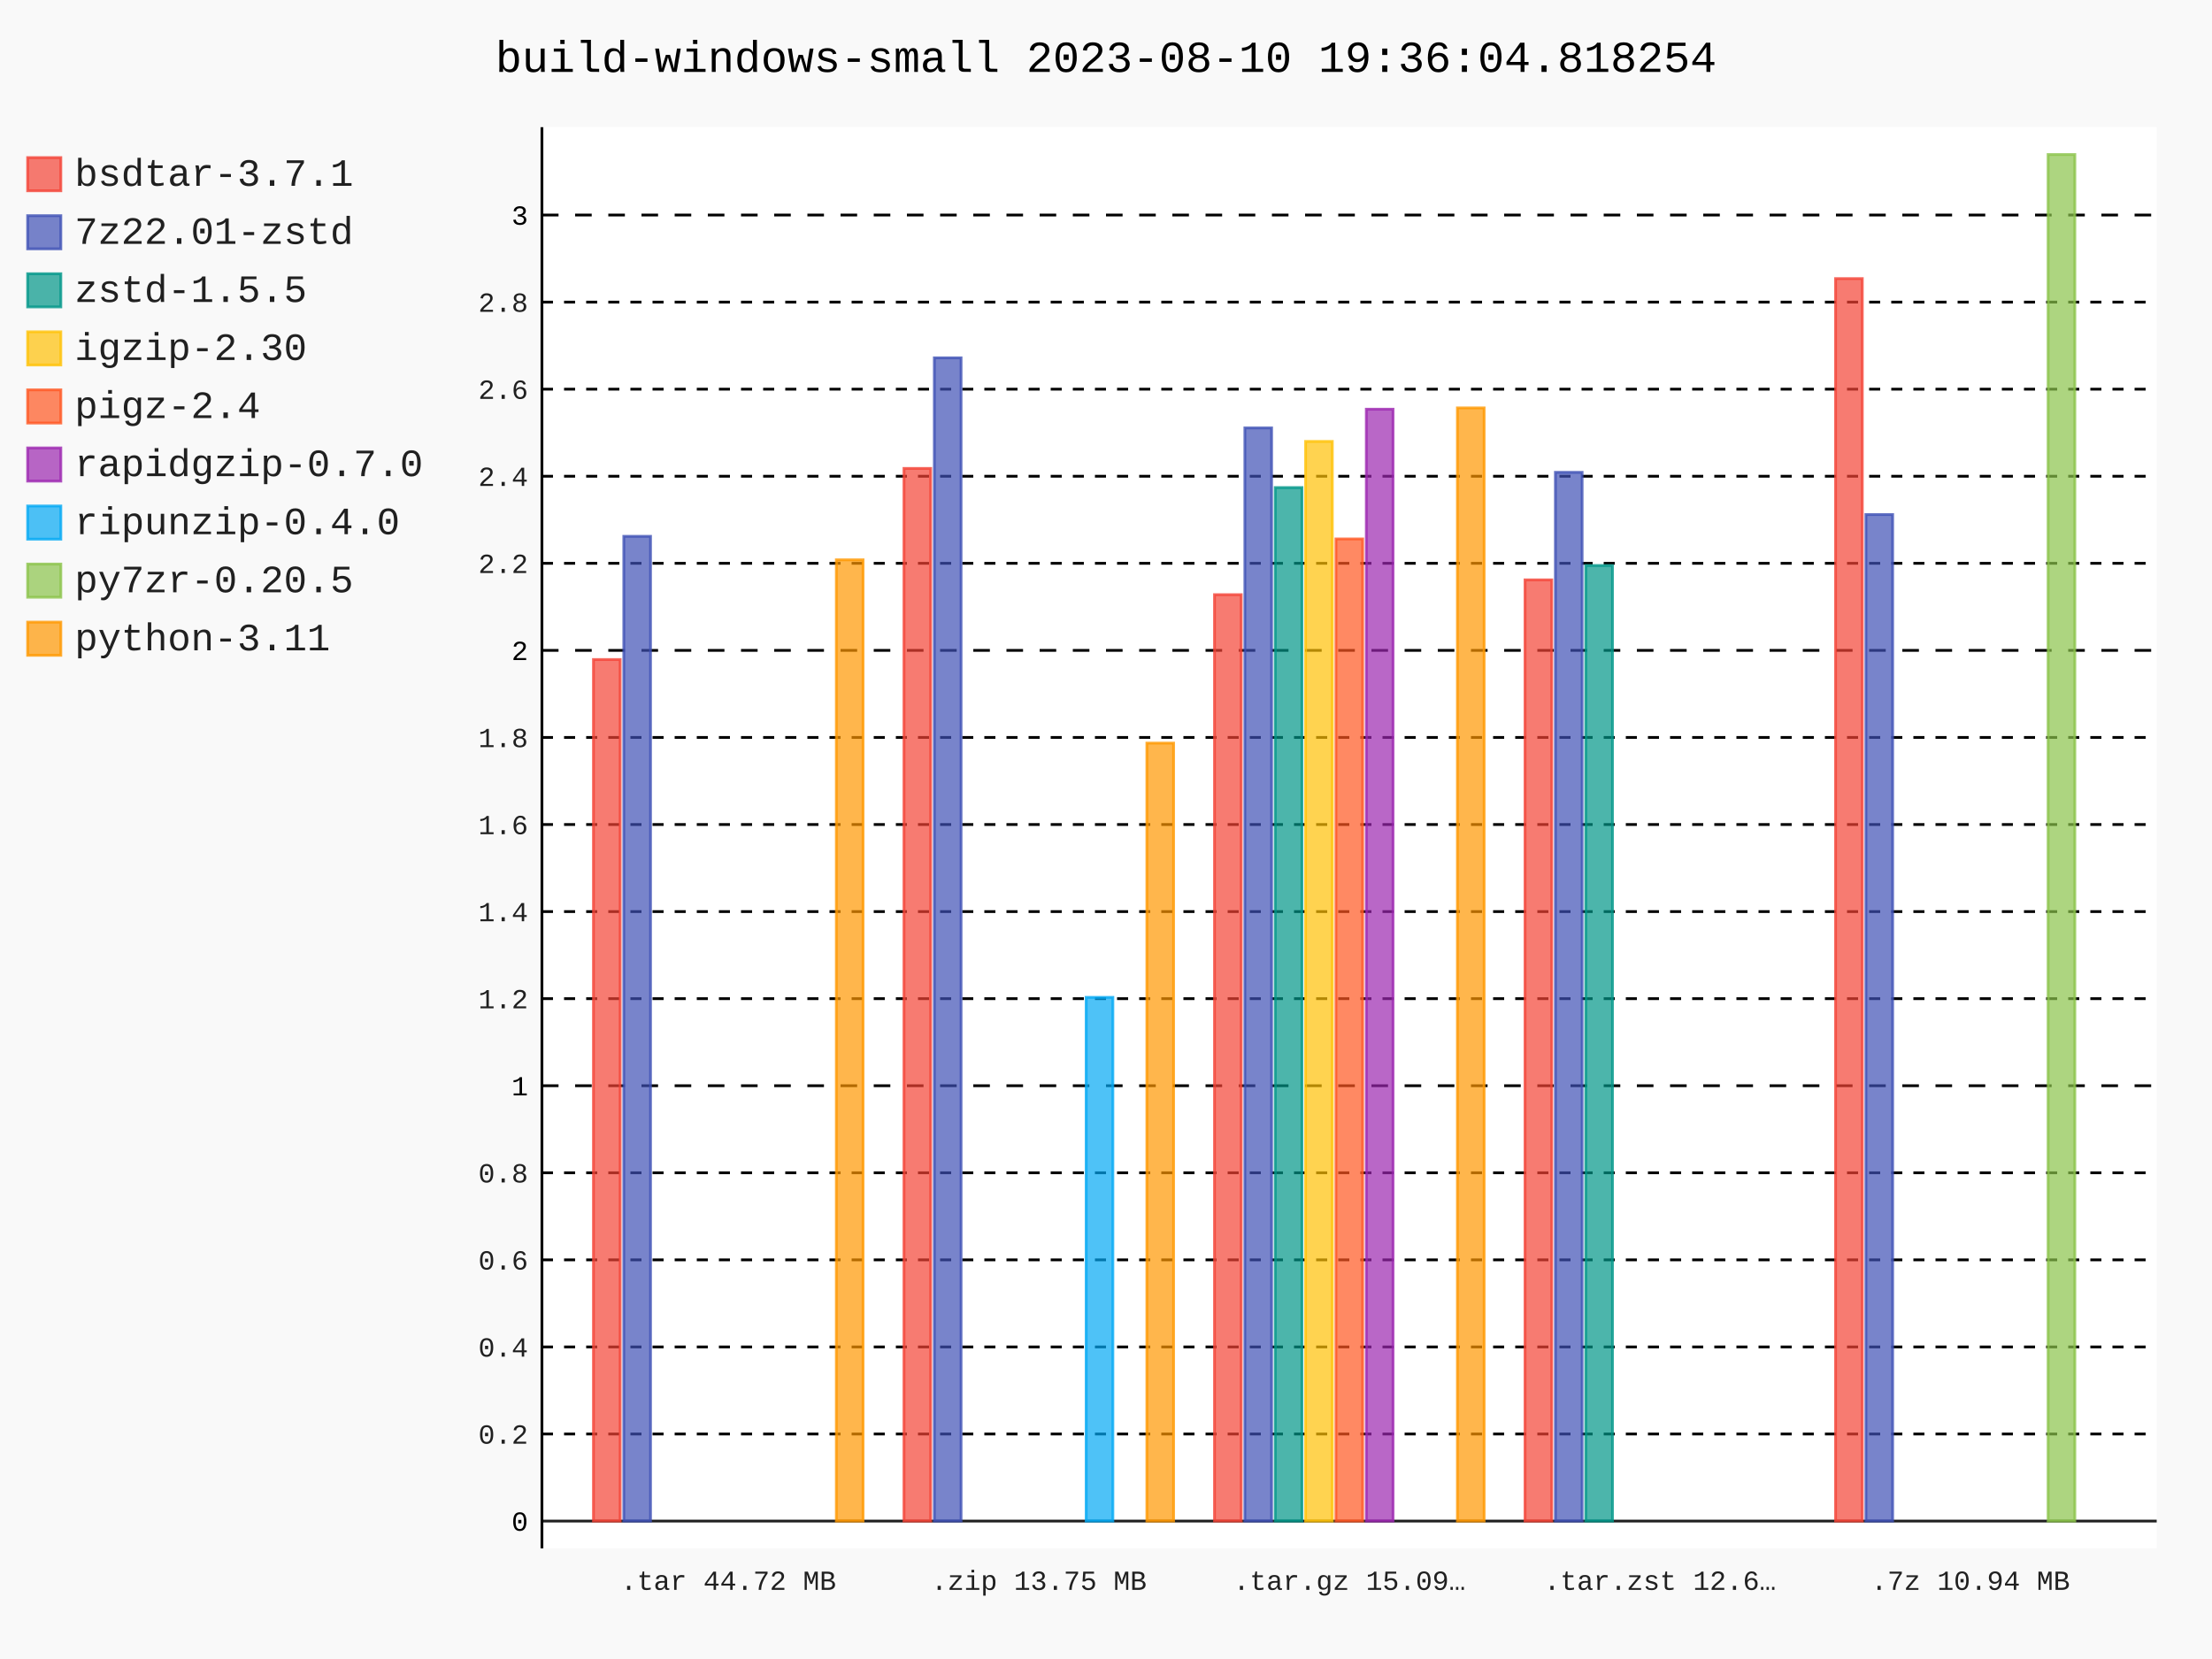
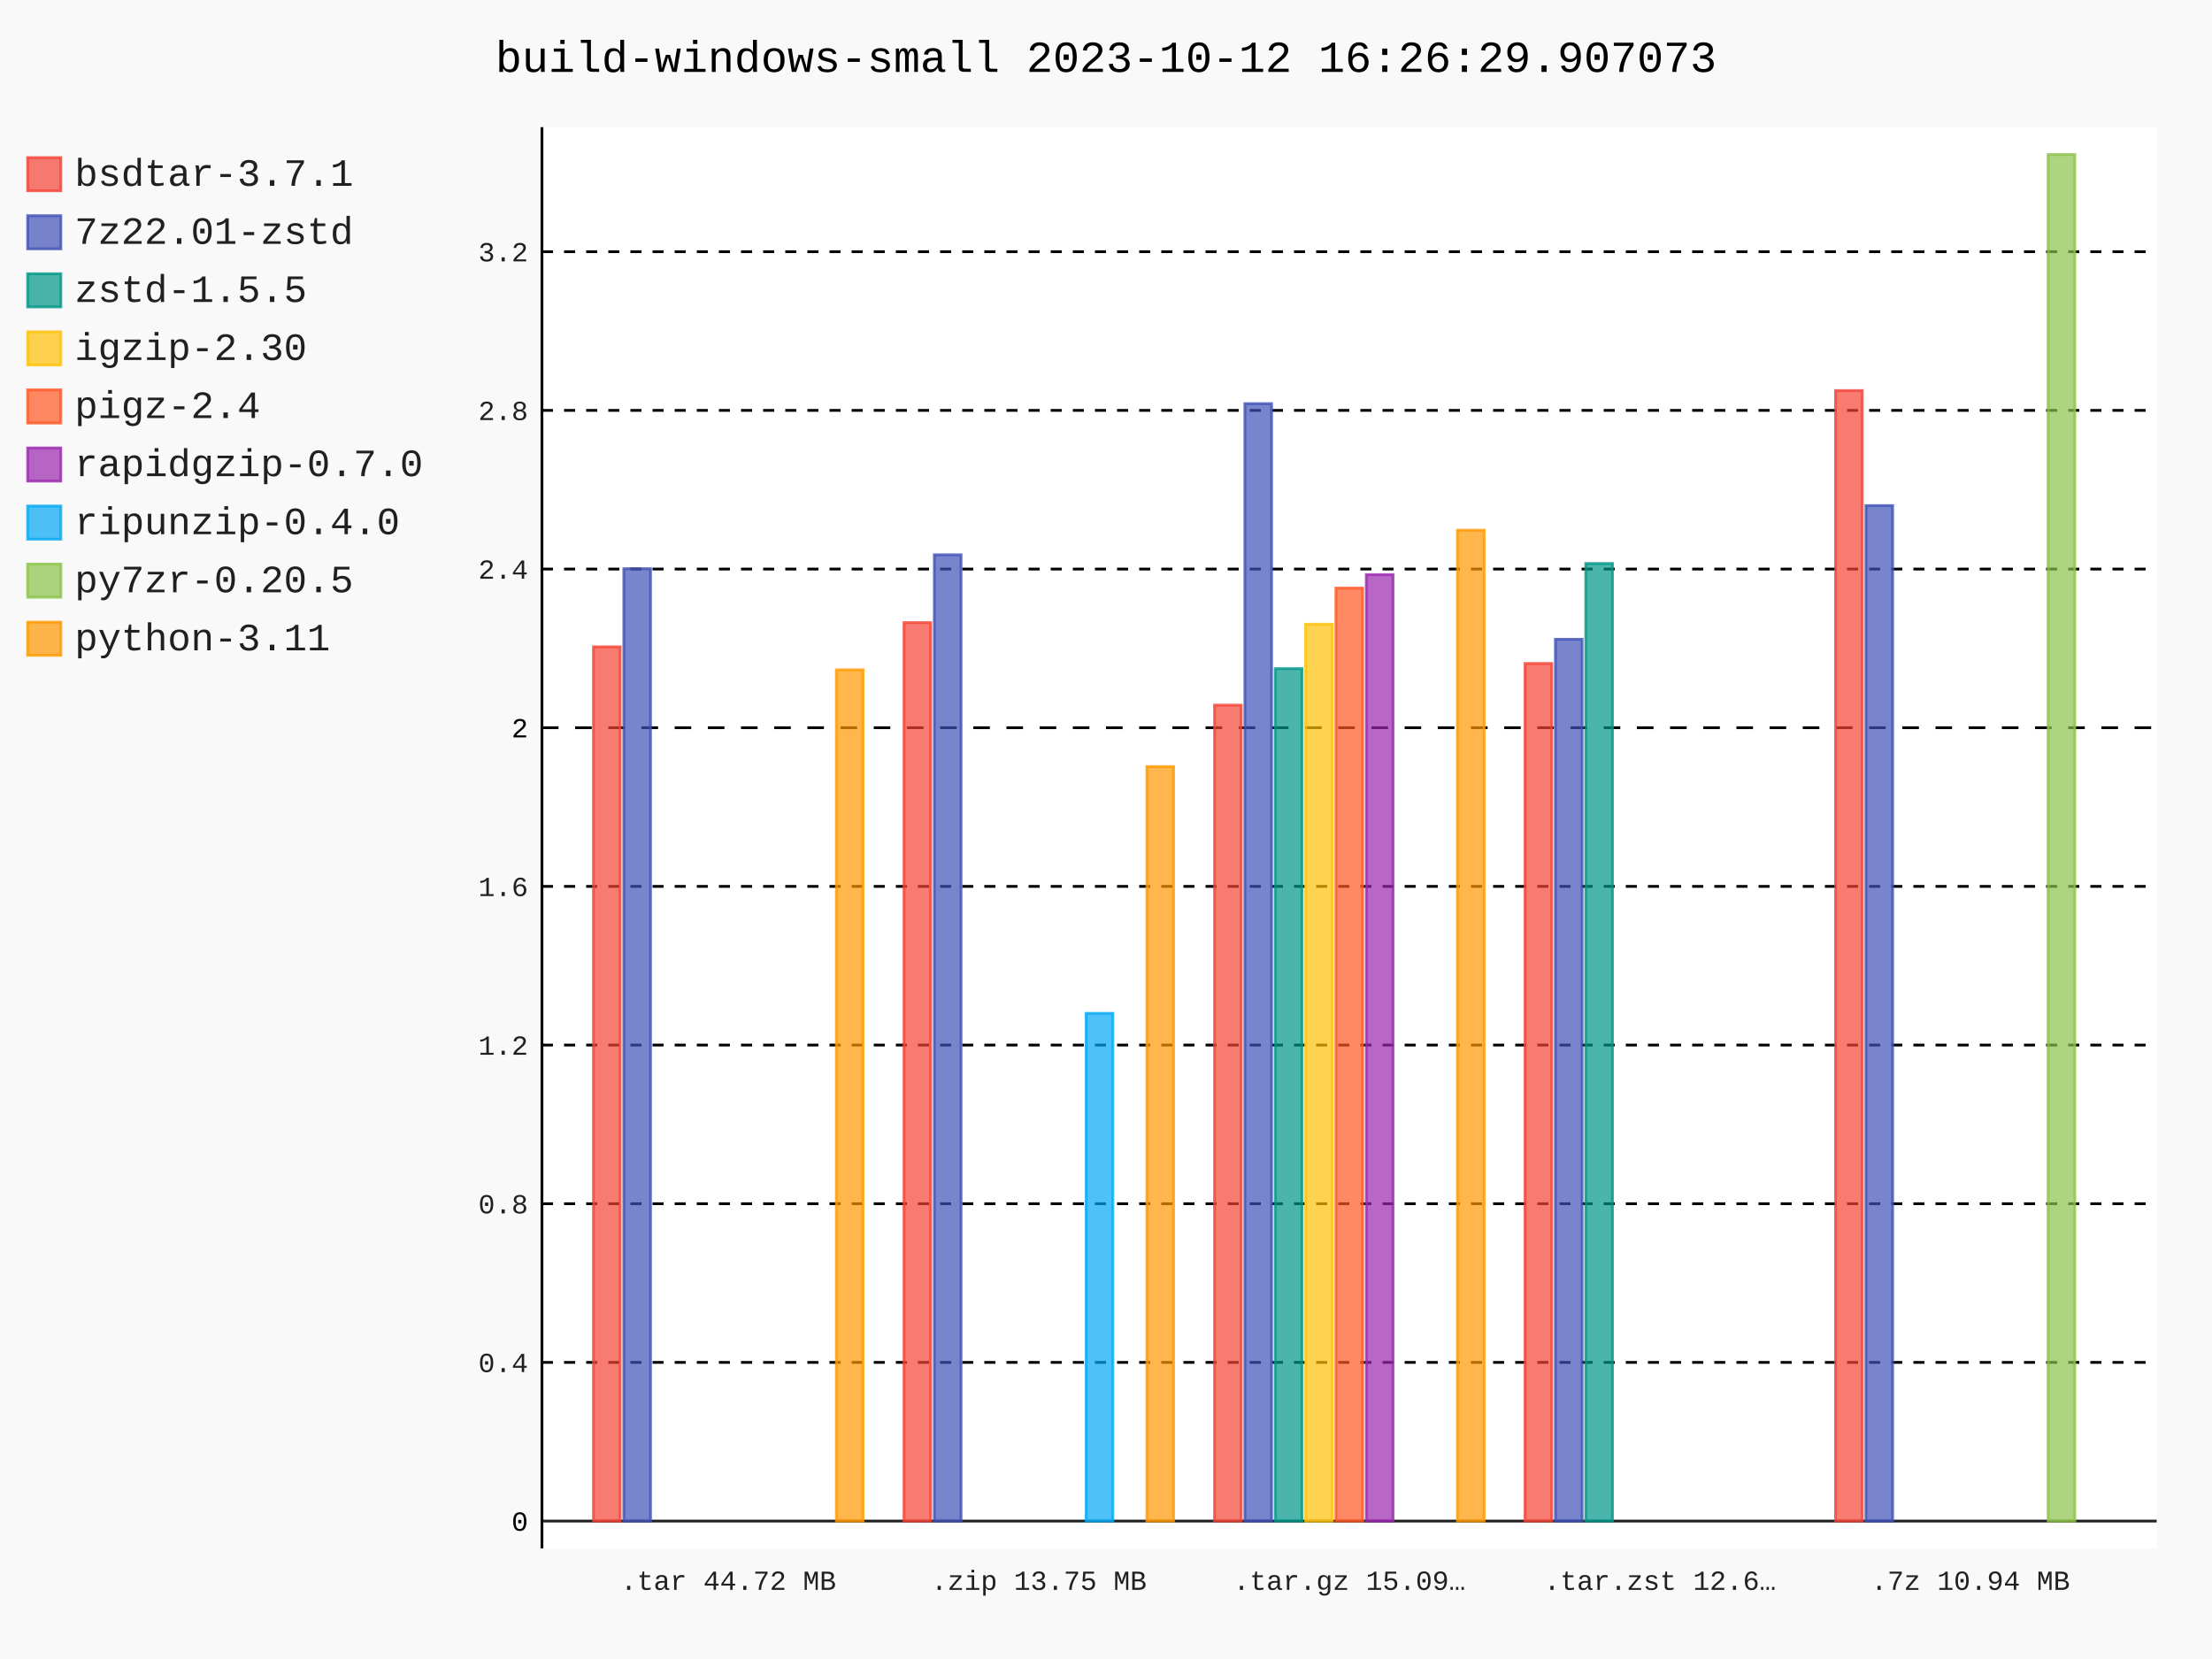
- <svg xmlns="http://www.w3.org/2000/svg" id="chart-61a24b47-0631-4a9a-8d22-67012d050453" class="pygal-chart" viewBox="0 0 800 600">
+ <svg xmlns="http://www.w3.org/2000/svg" id="chart-6393adc0-efe6-46de-80a3-237555a38d92" class="pygal-chart" viewBox="0 0 800 600">
  <defs>
-     <style type="text/css">#chart-61a24b47-0631-4a9a-8d22-67012d050453{-webkit-user-select:none;-webkit-font-smoothing:antialiased;font-family:Consolas,"Liberation Mono",Menlo,Courier,monospace}#chart-61a24b47-0631-4a9a-8d22-67012d050453 .title{font-family:Consolas,"Liberation Mono",Menlo,Courier,monospace;font-size:16px}#chart-61a24b47-0631-4a9a-8d22-67012d050453 .legends .legend text{font-family:Consolas,"Liberation Mono",Menlo,Courier,monospace;font-size:14px}#chart-61a24b47-0631-4a9a-8d22-67012d050453 .axis text{font-family:Consolas,"Liberation Mono",Menlo,Courier,monospace;font-size:10px}#chart-61a24b47-0631-4a9a-8d22-67012d050453 .axis text.major{font-family:Consolas,"Liberation Mono",Menlo,Courier,monospace;font-size:10px}#chart-61a24b47-0631-4a9a-8d22-67012d050453 .text-overlay text.value{font-family:Consolas,"Liberation Mono",Menlo,Courier,monospace;font-size:16px}#chart-61a24b47-0631-4a9a-8d22-67012d050453 .text-overlay text.label{font-family:Consolas,"Liberation Mono",Menlo,Courier,monospace;font-size:10px}#chart-61a24b47-0631-4a9a-8d22-67012d050453 .tooltip{font-family:Consolas,"Liberation Mono",Menlo,Courier,monospace;font-size:14px}#chart-61a24b47-0631-4a9a-8d22-67012d050453 text.no_data{font-family:Consolas,"Liberation Mono",Menlo,Courier,monospace;font-size:64px}
- #chart-61a24b47-0631-4a9a-8d22-67012d050453{background-color:rgba(249,249,249,1)}#chart-61a24b47-0631-4a9a-8d22-67012d050453 path,#chart-61a24b47-0631-4a9a-8d22-67012d050453 line,#chart-61a24b47-0631-4a9a-8d22-67012d050453 rect,#chart-61a24b47-0631-4a9a-8d22-67012d050453 circle{-webkit-transition:150ms;-moz-transition:150ms;transition:150ms}#chart-61a24b47-0631-4a9a-8d22-67012d050453 .graph &gt; .background{fill:rgba(249,249,249,1)}#chart-61a24b47-0631-4a9a-8d22-67012d050453 .plot &gt; .background{fill:rgba(255,255,255,1)}#chart-61a24b47-0631-4a9a-8d22-67012d050453 .graph{fill:rgba(0,0,0,.87)}#chart-61a24b47-0631-4a9a-8d22-67012d050453 text.no_data{fill:rgba(0,0,0,1)}#chart-61a24b47-0631-4a9a-8d22-67012d050453 .title{fill:rgba(0,0,0,1)}#chart-61a24b47-0631-4a9a-8d22-67012d050453 .legends .legend text{fill:rgba(0,0,0,.87)}#chart-61a24b47-0631-4a9a-8d22-67012d050453 .legends .legend:hover text{fill:rgba(0,0,0,1)}#chart-61a24b47-0631-4a9a-8d22-67012d050453 .axis .line{stroke:rgba(0,0,0,1)}#chart-61a24b47-0631-4a9a-8d22-67012d050453 .axis .guide.line{stroke:rgba(0,0,0,.54)}#chart-61a24b47-0631-4a9a-8d22-67012d050453 .axis .major.line{stroke:rgba(0,0,0,.87)}#chart-61a24b47-0631-4a9a-8d22-67012d050453 .axis text.major{fill:rgba(0,0,0,1)}#chart-61a24b47-0631-4a9a-8d22-67012d050453 .axis.y .guides:hover .guide.line,#chart-61a24b47-0631-4a9a-8d22-67012d050453 .line-graph .axis.x .guides:hover .guide.line,#chart-61a24b47-0631-4a9a-8d22-67012d050453 .stackedline-graph .axis.x .guides:hover .guide.line,#chart-61a24b47-0631-4a9a-8d22-67012d050453 .xy-graph .axis.x .guides:hover .guide.line{stroke:rgba(0,0,0,1)}#chart-61a24b47-0631-4a9a-8d22-67012d050453 .axis .guides:hover text{fill:rgba(0,0,0,1)}#chart-61a24b47-0631-4a9a-8d22-67012d050453 .reactive{fill-opacity:.7;stroke-opacity:.8;stroke-width:1}#chart-61a24b47-0631-4a9a-8d22-67012d050453 .ci{stroke:rgba(0,0,0,.87)}#chart-61a24b47-0631-4a9a-8d22-67012d050453 .reactive.active,#chart-61a24b47-0631-4a9a-8d22-67012d050453 .active .reactive{fill-opacity:.8;stroke-opacity:.9;stroke-width:4}#chart-61a24b47-0631-4a9a-8d22-67012d050453 .ci .reactive.active{stroke-width:1.5}#chart-61a24b47-0631-4a9a-8d22-67012d050453 .series text{fill:rgba(0,0,0,1)}#chart-61a24b47-0631-4a9a-8d22-67012d050453 .tooltip rect{fill:rgba(255,255,255,1);stroke:rgba(0,0,0,1);-webkit-transition:opacity 150ms;-moz-transition:opacity 150ms;transition:opacity 150ms}#chart-61a24b47-0631-4a9a-8d22-67012d050453 .tooltip .label{fill:rgba(0,0,0,.87)}#chart-61a24b47-0631-4a9a-8d22-67012d050453 .tooltip .label{fill:rgba(0,0,0,.87)}#chart-61a24b47-0631-4a9a-8d22-67012d050453 .tooltip .legend{font-size:.8em;fill:rgba(0,0,0,.54)}#chart-61a24b47-0631-4a9a-8d22-67012d050453 .tooltip .x_label{font-size:.6em;fill:rgba(0,0,0,1)}#chart-61a24b47-0631-4a9a-8d22-67012d050453 .tooltip .xlink{font-size:.5em;text-decoration:underline}#chart-61a24b47-0631-4a9a-8d22-67012d050453 .tooltip .value{font-size:1.5em}#chart-61a24b47-0631-4a9a-8d22-67012d050453 .bound{font-size:.5em}#chart-61a24b47-0631-4a9a-8d22-67012d050453 .max-value{font-size:.75em;fill:rgba(0,0,0,.54)}#chart-61a24b47-0631-4a9a-8d22-67012d050453 .map-element{fill:rgba(255,255,255,1);stroke:rgba(0,0,0,.54) !important}#chart-61a24b47-0631-4a9a-8d22-67012d050453 .map-element .reactive{fill-opacity:inherit;stroke-opacity:inherit}#chart-61a24b47-0631-4a9a-8d22-67012d050453 .color-0,#chart-61a24b47-0631-4a9a-8d22-67012d050453 .color-0 a:visited{stroke:#F44336;fill:#F44336}#chart-61a24b47-0631-4a9a-8d22-67012d050453 .color-1,#chart-61a24b47-0631-4a9a-8d22-67012d050453 .color-1 a:visited{stroke:#3F51B5;fill:#3F51B5}#chart-61a24b47-0631-4a9a-8d22-67012d050453 .color-2,#chart-61a24b47-0631-4a9a-8d22-67012d050453 .color-2 a:visited{stroke:#009688;fill:#009688}#chart-61a24b47-0631-4a9a-8d22-67012d050453 .color-3,#chart-61a24b47-0631-4a9a-8d22-67012d050453 .color-3 a:visited{stroke:#FFC107;fill:#FFC107}#chart-61a24b47-0631-4a9a-8d22-67012d050453 .color-4,#chart-61a24b47-0631-4a9a-8d22-67012d050453 .color-4 a:visited{stroke:#FF5722;fill:#FF5722}#chart-61a24b47-0631-4a9a-8d22-67012d050453 .color-5,#chart-61a24b47-0631-4a9a-8d22-67012d050453 .color-5 a:visited{stroke:#9C27B0;fill:#9C27B0}#chart-61a24b47-0631-4a9a-8d22-67012d050453 .color-6,#chart-61a24b47-0631-4a9a-8d22-67012d050453 .color-6 a:visited{stroke:#03A9F4;fill:#03A9F4}#chart-61a24b47-0631-4a9a-8d22-67012d050453 .color-7,#chart-61a24b47-0631-4a9a-8d22-67012d050453 .color-7 a:visited{stroke:#8BC34A;fill:#8BC34A}#chart-61a24b47-0631-4a9a-8d22-67012d050453 .color-8,#chart-61a24b47-0631-4a9a-8d22-67012d050453 .color-8 a:visited{stroke:#FF9800;fill:#FF9800}#chart-61a24b47-0631-4a9a-8d22-67012d050453 .text-overlay .color-0 text{fill:black}#chart-61a24b47-0631-4a9a-8d22-67012d050453 .text-overlay .color-1 text{fill:black}#chart-61a24b47-0631-4a9a-8d22-67012d050453 .text-overlay .color-2 text{fill:black}#chart-61a24b47-0631-4a9a-8d22-67012d050453 .text-overlay .color-3 text{fill:black}#chart-61a24b47-0631-4a9a-8d22-67012d050453 .text-overlay .color-4 text{fill:black}#chart-61a24b47-0631-4a9a-8d22-67012d050453 .text-overlay .color-5 text{fill:black}#chart-61a24b47-0631-4a9a-8d22-67012d050453 .text-overlay .color-6 text{fill:black}#chart-61a24b47-0631-4a9a-8d22-67012d050453 .text-overlay .color-7 text{fill:black}#chart-61a24b47-0631-4a9a-8d22-67012d050453 .text-overlay .color-8 text{fill:black}
- #chart-61a24b47-0631-4a9a-8d22-67012d050453 text.no_data{text-anchor:middle}#chart-61a24b47-0631-4a9a-8d22-67012d050453 .guide.line{fill:none}#chart-61a24b47-0631-4a9a-8d22-67012d050453 .centered{text-anchor:middle}#chart-61a24b47-0631-4a9a-8d22-67012d050453 .title{text-anchor:middle}#chart-61a24b47-0631-4a9a-8d22-67012d050453 .legends .legend text{fill-opacity:1}#chart-61a24b47-0631-4a9a-8d22-67012d050453 .axis.x text{text-anchor:middle}#chart-61a24b47-0631-4a9a-8d22-67012d050453 .axis.x:not(.web) text[transform]{text-anchor:start}#chart-61a24b47-0631-4a9a-8d22-67012d050453 .axis.x:not(.web) text[transform].backwards{text-anchor:end}#chart-61a24b47-0631-4a9a-8d22-67012d050453 .axis.y text{text-anchor:end}#chart-61a24b47-0631-4a9a-8d22-67012d050453 .axis.y text[transform].backwards{text-anchor:start}#chart-61a24b47-0631-4a9a-8d22-67012d050453 .axis.y2 text{text-anchor:start}#chart-61a24b47-0631-4a9a-8d22-67012d050453 .axis.y2 text[transform].backwards{text-anchor:end}#chart-61a24b47-0631-4a9a-8d22-67012d050453 .axis .guide.line{stroke-dasharray:4,4;stroke:black}#chart-61a24b47-0631-4a9a-8d22-67012d050453 .axis .major.guide.line{stroke-dasharray:6,6;stroke:black}#chart-61a24b47-0631-4a9a-8d22-67012d050453 .horizontal .axis.y .guide.line,#chart-61a24b47-0631-4a9a-8d22-67012d050453 .horizontal .axis.y2 .guide.line,#chart-61a24b47-0631-4a9a-8d22-67012d050453 .vertical .axis.x .guide.line{opacity:0}#chart-61a24b47-0631-4a9a-8d22-67012d050453 .horizontal .axis.always_show .guide.line,#chart-61a24b47-0631-4a9a-8d22-67012d050453 .vertical .axis.always_show .guide.line{opacity:1 !important}#chart-61a24b47-0631-4a9a-8d22-67012d050453 .axis.y .guides:hover .guide.line,#chart-61a24b47-0631-4a9a-8d22-67012d050453 .axis.y2 .guides:hover .guide.line,#chart-61a24b47-0631-4a9a-8d22-67012d050453 .axis.x .guides:hover .guide.line{opacity:1}#chart-61a24b47-0631-4a9a-8d22-67012d050453 .axis .guides:hover text{opacity:1}#chart-61a24b47-0631-4a9a-8d22-67012d050453 .nofill{fill:none}#chart-61a24b47-0631-4a9a-8d22-67012d050453 .subtle-fill{fill-opacity:.2}#chart-61a24b47-0631-4a9a-8d22-67012d050453 .dot{stroke-width:1px;fill-opacity:1;stroke-opacity:1}#chart-61a24b47-0631-4a9a-8d22-67012d050453 .dot.active{stroke-width:5px}#chart-61a24b47-0631-4a9a-8d22-67012d050453 .dot.negative{fill:transparent}#chart-61a24b47-0631-4a9a-8d22-67012d050453 text,#chart-61a24b47-0631-4a9a-8d22-67012d050453 tspan{stroke:none !important}#chart-61a24b47-0631-4a9a-8d22-67012d050453 .series text.active{opacity:1}#chart-61a24b47-0631-4a9a-8d22-67012d050453 .tooltip rect{fill-opacity:.95;stroke-width:.5}#chart-61a24b47-0631-4a9a-8d22-67012d050453 .tooltip text{fill-opacity:1}#chart-61a24b47-0631-4a9a-8d22-67012d050453 .showable{visibility:hidden}#chart-61a24b47-0631-4a9a-8d22-67012d050453 .showable.shown{visibility:visible}#chart-61a24b47-0631-4a9a-8d22-67012d050453 .gauge-background{fill:rgba(229,229,229,1);stroke:none}#chart-61a24b47-0631-4a9a-8d22-67012d050453 .bg-lines{stroke:rgba(249,249,249,1);stroke-width:2px}</style>
+     <style type="text/css">#chart-6393adc0-efe6-46de-80a3-237555a38d92{-webkit-user-select:none;-webkit-font-smoothing:antialiased;font-family:Consolas,"Liberation Mono",Menlo,Courier,monospace}#chart-6393adc0-efe6-46de-80a3-237555a38d92 .title{font-family:Consolas,"Liberation Mono",Menlo,Courier,monospace;font-size:16px}#chart-6393adc0-efe6-46de-80a3-237555a38d92 .legends .legend text{font-family:Consolas,"Liberation Mono",Menlo,Courier,monospace;font-size:14px}#chart-6393adc0-efe6-46de-80a3-237555a38d92 .axis text{font-family:Consolas,"Liberation Mono",Menlo,Courier,monospace;font-size:10px}#chart-6393adc0-efe6-46de-80a3-237555a38d92 .axis text.major{font-family:Consolas,"Liberation Mono",Menlo,Courier,monospace;font-size:10px}#chart-6393adc0-efe6-46de-80a3-237555a38d92 .text-overlay text.value{font-family:Consolas,"Liberation Mono",Menlo,Courier,monospace;font-size:16px}#chart-6393adc0-efe6-46de-80a3-237555a38d92 .text-overlay text.label{font-family:Consolas,"Liberation Mono",Menlo,Courier,monospace;font-size:10px}#chart-6393adc0-efe6-46de-80a3-237555a38d92 .tooltip{font-family:Consolas,"Liberation Mono",Menlo,Courier,monospace;font-size:14px}#chart-6393adc0-efe6-46de-80a3-237555a38d92 text.no_data{font-family:Consolas,"Liberation Mono",Menlo,Courier,monospace;font-size:64px}
+ #chart-6393adc0-efe6-46de-80a3-237555a38d92{background-color:rgba(249,249,249,1)}#chart-6393adc0-efe6-46de-80a3-237555a38d92 path,#chart-6393adc0-efe6-46de-80a3-237555a38d92 line,#chart-6393adc0-efe6-46de-80a3-237555a38d92 rect,#chart-6393adc0-efe6-46de-80a3-237555a38d92 circle{-webkit-transition:150ms;-moz-transition:150ms;transition:150ms}#chart-6393adc0-efe6-46de-80a3-237555a38d92 .graph &gt; .background{fill:rgba(249,249,249,1)}#chart-6393adc0-efe6-46de-80a3-237555a38d92 .plot &gt; .background{fill:rgba(255,255,255,1)}#chart-6393adc0-efe6-46de-80a3-237555a38d92 .graph{fill:rgba(0,0,0,.87)}#chart-6393adc0-efe6-46de-80a3-237555a38d92 text.no_data{fill:rgba(0,0,0,1)}#chart-6393adc0-efe6-46de-80a3-237555a38d92 .title{fill:rgba(0,0,0,1)}#chart-6393adc0-efe6-46de-80a3-237555a38d92 .legends .legend text{fill:rgba(0,0,0,.87)}#chart-6393adc0-efe6-46de-80a3-237555a38d92 .legends .legend:hover text{fill:rgba(0,0,0,1)}#chart-6393adc0-efe6-46de-80a3-237555a38d92 .axis .line{stroke:rgba(0,0,0,1)}#chart-6393adc0-efe6-46de-80a3-237555a38d92 .axis .guide.line{stroke:rgba(0,0,0,.54)}#chart-6393adc0-efe6-46de-80a3-237555a38d92 .axis .major.line{stroke:rgba(0,0,0,.87)}#chart-6393adc0-efe6-46de-80a3-237555a38d92 .axis text.major{fill:rgba(0,0,0,1)}#chart-6393adc0-efe6-46de-80a3-237555a38d92 .axis.y .guides:hover .guide.line,#chart-6393adc0-efe6-46de-80a3-237555a38d92 .line-graph .axis.x .guides:hover .guide.line,#chart-6393adc0-efe6-46de-80a3-237555a38d92 .stackedline-graph .axis.x .guides:hover .guide.line,#chart-6393adc0-efe6-46de-80a3-237555a38d92 .xy-graph .axis.x .guides:hover .guide.line{stroke:rgba(0,0,0,1)}#chart-6393adc0-efe6-46de-80a3-237555a38d92 .axis .guides:hover text{fill:rgba(0,0,0,1)}#chart-6393adc0-efe6-46de-80a3-237555a38d92 .reactive{fill-opacity:.7;stroke-opacity:.8;stroke-width:1}#chart-6393adc0-efe6-46de-80a3-237555a38d92 .ci{stroke:rgba(0,0,0,.87)}#chart-6393adc0-efe6-46de-80a3-237555a38d92 .reactive.active,#chart-6393adc0-efe6-46de-80a3-237555a38d92 .active .reactive{fill-opacity:.8;stroke-opacity:.9;stroke-width:4}#chart-6393adc0-efe6-46de-80a3-237555a38d92 .ci .reactive.active{stroke-width:1.5}#chart-6393adc0-efe6-46de-80a3-237555a38d92 .series text{fill:rgba(0,0,0,1)}#chart-6393adc0-efe6-46de-80a3-237555a38d92 .tooltip rect{fill:rgba(255,255,255,1);stroke:rgba(0,0,0,1);-webkit-transition:opacity 150ms;-moz-transition:opacity 150ms;transition:opacity 150ms}#chart-6393adc0-efe6-46de-80a3-237555a38d92 .tooltip .label{fill:rgba(0,0,0,.87)}#chart-6393adc0-efe6-46de-80a3-237555a38d92 .tooltip .label{fill:rgba(0,0,0,.87)}#chart-6393adc0-efe6-46de-80a3-237555a38d92 .tooltip .legend{font-size:.8em;fill:rgba(0,0,0,.54)}#chart-6393adc0-efe6-46de-80a3-237555a38d92 .tooltip .x_label{font-size:.6em;fill:rgba(0,0,0,1)}#chart-6393adc0-efe6-46de-80a3-237555a38d92 .tooltip .xlink{font-size:.5em;text-decoration:underline}#chart-6393adc0-efe6-46de-80a3-237555a38d92 .tooltip .value{font-size:1.5em}#chart-6393adc0-efe6-46de-80a3-237555a38d92 .bound{font-size:.5em}#chart-6393adc0-efe6-46de-80a3-237555a38d92 .max-value{font-size:.75em;fill:rgba(0,0,0,.54)}#chart-6393adc0-efe6-46de-80a3-237555a38d92 .map-element{fill:rgba(255,255,255,1);stroke:rgba(0,0,0,.54) !important}#chart-6393adc0-efe6-46de-80a3-237555a38d92 .map-element .reactive{fill-opacity:inherit;stroke-opacity:inherit}#chart-6393adc0-efe6-46de-80a3-237555a38d92 .color-0,#chart-6393adc0-efe6-46de-80a3-237555a38d92 .color-0 a:visited{stroke:#F44336;fill:#F44336}#chart-6393adc0-efe6-46de-80a3-237555a38d92 .color-1,#chart-6393adc0-efe6-46de-80a3-237555a38d92 .color-1 a:visited{stroke:#3F51B5;fill:#3F51B5}#chart-6393adc0-efe6-46de-80a3-237555a38d92 .color-2,#chart-6393adc0-efe6-46de-80a3-237555a38d92 .color-2 a:visited{stroke:#009688;fill:#009688}#chart-6393adc0-efe6-46de-80a3-237555a38d92 .color-3,#chart-6393adc0-efe6-46de-80a3-237555a38d92 .color-3 a:visited{stroke:#FFC107;fill:#FFC107}#chart-6393adc0-efe6-46de-80a3-237555a38d92 .color-4,#chart-6393adc0-efe6-46de-80a3-237555a38d92 .color-4 a:visited{stroke:#FF5722;fill:#FF5722}#chart-6393adc0-efe6-46de-80a3-237555a38d92 .color-5,#chart-6393adc0-efe6-46de-80a3-237555a38d92 .color-5 a:visited{stroke:#9C27B0;fill:#9C27B0}#chart-6393adc0-efe6-46de-80a3-237555a38d92 .color-6,#chart-6393adc0-efe6-46de-80a3-237555a38d92 .color-6 a:visited{stroke:#03A9F4;fill:#03A9F4}#chart-6393adc0-efe6-46de-80a3-237555a38d92 .color-7,#chart-6393adc0-efe6-46de-80a3-237555a38d92 .color-7 a:visited{stroke:#8BC34A;fill:#8BC34A}#chart-6393adc0-efe6-46de-80a3-237555a38d92 .color-8,#chart-6393adc0-efe6-46de-80a3-237555a38d92 .color-8 a:visited{stroke:#FF9800;fill:#FF9800}#chart-6393adc0-efe6-46de-80a3-237555a38d92 .text-overlay .color-0 text{fill:black}#chart-6393adc0-efe6-46de-80a3-237555a38d92 .text-overlay .color-1 text{fill:black}#chart-6393adc0-efe6-46de-80a3-237555a38d92 .text-overlay .color-2 text{fill:black}#chart-6393adc0-efe6-46de-80a3-237555a38d92 .text-overlay .color-3 text{fill:black}#chart-6393adc0-efe6-46de-80a3-237555a38d92 .text-overlay .color-4 text{fill:black}#chart-6393adc0-efe6-46de-80a3-237555a38d92 .text-overlay .color-5 text{fill:black}#chart-6393adc0-efe6-46de-80a3-237555a38d92 .text-overlay .color-6 text{fill:black}#chart-6393adc0-efe6-46de-80a3-237555a38d92 .text-overlay .color-7 text{fill:black}#chart-6393adc0-efe6-46de-80a3-237555a38d92 .text-overlay .color-8 text{fill:black}
+ #chart-6393adc0-efe6-46de-80a3-237555a38d92 text.no_data{text-anchor:middle}#chart-6393adc0-efe6-46de-80a3-237555a38d92 .guide.line{fill:none}#chart-6393adc0-efe6-46de-80a3-237555a38d92 .centered{text-anchor:middle}#chart-6393adc0-efe6-46de-80a3-237555a38d92 .title{text-anchor:middle}#chart-6393adc0-efe6-46de-80a3-237555a38d92 .legends .legend text{fill-opacity:1}#chart-6393adc0-efe6-46de-80a3-237555a38d92 .axis.x text{text-anchor:middle}#chart-6393adc0-efe6-46de-80a3-237555a38d92 .axis.x:not(.web) text[transform]{text-anchor:start}#chart-6393adc0-efe6-46de-80a3-237555a38d92 .axis.x:not(.web) text[transform].backwards{text-anchor:end}#chart-6393adc0-efe6-46de-80a3-237555a38d92 .axis.y text{text-anchor:end}#chart-6393adc0-efe6-46de-80a3-237555a38d92 .axis.y text[transform].backwards{text-anchor:start}#chart-6393adc0-efe6-46de-80a3-237555a38d92 .axis.y2 text{text-anchor:start}#chart-6393adc0-efe6-46de-80a3-237555a38d92 .axis.y2 text[transform].backwards{text-anchor:end}#chart-6393adc0-efe6-46de-80a3-237555a38d92 .axis .guide.line{stroke-dasharray:4,4;stroke:black}#chart-6393adc0-efe6-46de-80a3-237555a38d92 .axis .major.guide.line{stroke-dasharray:6,6;stroke:black}#chart-6393adc0-efe6-46de-80a3-237555a38d92 .horizontal .axis.y .guide.line,#chart-6393adc0-efe6-46de-80a3-237555a38d92 .horizontal .axis.y2 .guide.line,#chart-6393adc0-efe6-46de-80a3-237555a38d92 .vertical .axis.x .guide.line{opacity:0}#chart-6393adc0-efe6-46de-80a3-237555a38d92 .horizontal .axis.always_show .guide.line,#chart-6393adc0-efe6-46de-80a3-237555a38d92 .vertical .axis.always_show .guide.line{opacity:1 !important}#chart-6393adc0-efe6-46de-80a3-237555a38d92 .axis.y .guides:hover .guide.line,#chart-6393adc0-efe6-46de-80a3-237555a38d92 .axis.y2 .guides:hover .guide.line,#chart-6393adc0-efe6-46de-80a3-237555a38d92 .axis.x .guides:hover .guide.line{opacity:1}#chart-6393adc0-efe6-46de-80a3-237555a38d92 .axis .guides:hover text{opacity:1}#chart-6393adc0-efe6-46de-80a3-237555a38d92 .nofill{fill:none}#chart-6393adc0-efe6-46de-80a3-237555a38d92 .subtle-fill{fill-opacity:.2}#chart-6393adc0-efe6-46de-80a3-237555a38d92 .dot{stroke-width:1px;fill-opacity:1;stroke-opacity:1}#chart-6393adc0-efe6-46de-80a3-237555a38d92 .dot.active{stroke-width:5px}#chart-6393adc0-efe6-46de-80a3-237555a38d92 .dot.negative{fill:transparent}#chart-6393adc0-efe6-46de-80a3-237555a38d92 text,#chart-6393adc0-efe6-46de-80a3-237555a38d92 tspan{stroke:none !important}#chart-6393adc0-efe6-46de-80a3-237555a38d92 .series text.active{opacity:1}#chart-6393adc0-efe6-46de-80a3-237555a38d92 .tooltip rect{fill-opacity:.95;stroke-width:.5}#chart-6393adc0-efe6-46de-80a3-237555a38d92 .tooltip text{fill-opacity:1}#chart-6393adc0-efe6-46de-80a3-237555a38d92 .showable{visibility:hidden}#chart-6393adc0-efe6-46de-80a3-237555a38d92 .showable.shown{visibility:visible}#chart-6393adc0-efe6-46de-80a3-237555a38d92 .gauge-background{fill:rgba(229,229,229,1);stroke:none}#chart-6393adc0-efe6-46de-80a3-237555a38d92 .bg-lines{stroke:rgba(249,249,249,1);stroke-width:2px}</style>
  </defs>
  <g class="graph bar-graph vertical">
    <rect x="0" y="0" width="800" height="600" class="background" />
    <g transform="translate(196, 46)" class="plot">
      <rect x="0" y="0" width="584.0" height="514" class="background" />
      <g class="axis y always_show">
        <g class="guides">
          <path d="M0 504.115 h584" class="axis major line" />
          <text x="-5" y="507.615" class="major">0</text>
        </g>
        <g class="guides">
-           <path d="M0 472.626 h584" class="guide line" />
-           <text x="-5" y="476.126" class="">0.2</text>
-         </g>
-         <g class="guides">
-           <path d="M0 441.136 h584" class="guide line" />
-           <text x="-5" y="444.636" class="">0.4</text>
-         </g>
-         <g class="guides">
-           <path d="M0 409.646 h584" class="guide line" />
-           <text x="-5" y="413.146" class="">0.6</text>
-         </g>
-         <g class="guides">
-           <path d="M0 378.157 h584" class="guide line" />
-           <text x="-5" y="381.657" class="">0.8</text>
-         </g>
-         <g class="guides">
-           <path d="M0 346.667 h584" class="major guide line" />
-           <text x="-5" y="350.167" class="major">1</text>
-         </g>
-         <g class="guides">
-           <path d="M0 315.177 h584" class="guide line" />
-           <text x="-5" y="318.677" class="">1.2</text>
-         </g>
-         <g class="guides">
-           <path d="M0 283.688 h584" class="guide line" />
-           <text x="-5" y="287.188" class="">1.4</text>
-         </g>
-         <g class="guides">
-           <path d="M0 252.198 h584" class="guide line" />
-           <text x="-5" y="255.698" class="">1.6</text>
-         </g>
-         <g class="guides">
-           <path d="M0 220.708 h584" class="guide line" />
-           <text x="-5" y="224.208" class="">1.8</text>
-         </g>
-         <g class="guides">
-           <path d="M0 189.218 h584" class="major guide line" />
-           <text x="-5" y="192.718" class="major">2</text>
-         </g>
-         <g class="guides">
-           <path d="M0 157.729 h584" class="guide line" />
-           <text x="-5" y="161.229" class="">2.2</text>
-         </g>
-         <g class="guides">
-           <path d="M0 126.239 h584" class="guide line" />
-           <text x="-5" y="129.739" class="">2.4</text>
-         </g>
-         <g class="guides">
-           <path d="M0 94.749 h584" class="guide line" />
-           <text x="-5" y="98.249" class="">2.6</text>
-         </g>
-         <g class="guides">
-           <path d="M0 63.26 h584" class="guide line" />
-           <text x="-5" y="66.76" class="">2.8</text>
-         </g>
-         <g class="guides">
-           <path d="M0 31.77 h584" class="major guide line" />
-           <text x="-5" y="35.27" class="major">3</text>
+           <path d="M0 446.73 h584" class="guide line" />
+           <text x="-5" y="450.23" class="">0.4</text>
+         </g>
+         <g class="guides">
+           <path d="M0 389.345 h584" class="guide line" />
+           <text x="-5" y="392.845" class="">0.8</text>
+         </g>
+         <g class="guides">
+           <path d="M0 331.96 h584" class="guide line" />
+           <text x="-5" y="335.46" class="">1.2</text>
+         </g>
+         <g class="guides">
+           <path d="M0 274.574 h584" class="guide line" />
+           <text x="-5" y="278.074" class="">1.6</text>
+         </g>
+         <g class="guides">
+           <path d="M0 217.189 h584" class="major guide line" />
+           <text x="-5" y="220.689" class="major">2</text>
+         </g>
+         <g class="guides">
+           <path d="M0 159.804 h584" class="guide line" />
+           <text x="-5" y="163.304" class="">2.4</text>
+         </g>
+         <g class="guides">
+           <path d="M0 102.418 h584" class="guide line" />
+           <text x="-5" y="105.918" class="">2.8</text>
+         </g>
+         <g class="guides">
+           <path d="M0 45.033 h584" class="guide line" />
+           <text x="-5" y="48.533" class="">3.2</text>
        </g>
      </g>
      <g class="axis x">
        <path d="M0 0 v514" class="line" />
        <g class="guides">
          <path d="M67.385 0 v514" class="guide line" />
          <text x="67.385" y="529.0" class="">.tar 44.72 MB</text>
        </g>
        <g class="guides">
          <path d="M179.692 0 v514" class="guide line" />
          <text x="179.692" y="529.0" class="">.zip 13.75 MB</text>
        </g>
        <g class="guides">
          <path d="M292 0 v514" class="guide line" />
          <text x="292.0" y="529.0" class="">.tar.gz 15.09…</text>
        </g>
        <g class="guides">
          <path d="M404.308 0 v514" class="guide line" />
          <text x="404.308" y="529.0" class="">.tar.zst 12.6…</text>
        </g>
        <g class="guides">
          <path d="M516.615 0 v514" class="guide line" />
          <text x="516.615" y="529.0" class="">.7z 10.94 MB</text>
        </g>
      </g>
      <g class="series serie-0 color-0">
        <g class="bars">
          <g class="bar">
-             <rect x="18.628" y="192.525" rx="0" ry="0" width="9.663" height="311.591" class="rect reactive tooltip-trigger" />
-           </g>
-           <g class="bar">
-             <rect x="130.936" y="123.405" rx="0" ry="0" width="9.663" height="380.71" class="rect reactive tooltip-trigger" />
-           </g>
-           <g class="bar">
-             <rect x="243.243" y="169.065" rx="0" ry="0" width="9.663" height="335.05" class="rect reactive tooltip-trigger" />
-           </g>
-           <g class="bar">
-             <rect x="355.551" y="163.712" rx="0" ry="0" width="9.663" height="340.404" class="rect reactive tooltip-trigger" />
-           </g>
-           <g class="bar">
-             <rect x="467.859" y="54.757" rx="0" ry="0" width="9.663" height="449.358" class="rect reactive tooltip-trigger" />
+             <rect x="18.628" y="187.922" rx="0" ry="0" width="9.663" height="316.193" class="rect reactive tooltip-trigger" />
+           </g>
+           <g class="bar">
+             <rect x="130.936" y="179.171" rx="0" ry="0" width="9.663" height="324.944" class="rect reactive tooltip-trigger" />
+           </g>
+           <g class="bar">
+             <rect x="243.243" y="209.012" rx="0" ry="0" width="9.663" height="295.104" class="rect reactive tooltip-trigger" />
+           </g>
+           <g class="bar">
+             <rect x="355.551" y="193.948" rx="0" ry="0" width="9.663" height="310.167" class="rect reactive tooltip-trigger" />
+           </g>
+           <g class="bar">
+             <rect x="467.859" y="95.245" rx="0" ry="0" width="9.663" height="408.87" class="rect reactive tooltip-trigger" />
          </g>
        </g>
      </g>
      <g class="series serie-1 color-1">
        <g class="bars">
          <g class="bar">
-             <rect x="29.609" y="147.967" rx="0" ry="0" width="9.663" height="356.148" class="rect reactive tooltip-trigger" />
-           </g>
-           <g class="bar">
-             <rect x="141.917" y="83.413" rx="0" ry="0" width="9.663" height="420.702" class="rect reactive tooltip-trigger" />
-           </g>
-           <g class="bar">
-             <rect x="254.225" y="108.762" rx="0" ry="0" width="9.663" height="395.353" class="rect reactive tooltip-trigger" />
-           </g>
-           <g class="bar">
-             <rect x="366.532" y="124.822" rx="0" ry="0" width="9.663" height="379.293" class="rect reactive tooltip-trigger" />
-           </g>
-           <g class="bar">
-             <rect x="478.84" y="140.095" rx="0" ry="0" width="9.663" height="364.021" class="rect reactive tooltip-trigger" />
+             <rect x="29.609" y="159.66" rx="0" ry="0" width="9.663" height="344.455" class="rect reactive tooltip-trigger" />
+           </g>
+           <g class="bar">
+             <rect x="141.917" y="154.639" rx="0" ry="0" width="9.663" height="349.476" class="rect reactive tooltip-trigger" />
+           </g>
+           <g class="bar">
+             <rect x="254.225" y="99.98" rx="0" ry="0" width="9.663" height="404.136" class="rect reactive tooltip-trigger" />
+           </g>
+           <g class="bar">
+             <rect x="366.532" y="185.197" rx="0" ry="0" width="9.663" height="318.919" class="rect reactive tooltip-trigger" />
+           </g>
+           <g class="bar">
+             <rect x="478.84" y="136.85" rx="0" ry="0" width="9.663" height="367.266" class="rect reactive tooltip-trigger" />
          </g>
        </g>
      </g>
      <g class="series serie-2 color-2">
        <g class="bars">
          <g class="bar">
-             <rect x="265.206" y="130.333" rx="0" ry="0" width="9.663" height="373.783" class="rect reactive tooltip-trigger" />
-           </g>
-           <g class="bar">
-             <rect x="377.514" y="158.516" rx="0" ry="0" width="9.663" height="345.599" class="rect reactive tooltip-trigger" />
+             <rect x="265.206" y="195.813" rx="0" ry="0" width="9.663" height="308.302" class="rect reactive tooltip-trigger" />
+           </g>
+           <g class="bar">
+             <rect x="377.514" y="157.795" rx="0" ry="0" width="9.663" height="346.32" class="rect reactive tooltip-trigger" />
          </g>
        </g>
      </g>
      <g class="series serie-3 color-3">
        <g class="bars">
          <g class="bar">
-             <rect x="276.187" y="113.643" rx="0" ry="0" width="9.663" height="390.472" class="rect reactive tooltip-trigger" />
+             <rect x="276.187" y="179.745" rx="0" ry="0" width="9.663" height="324.37" class="rect reactive tooltip-trigger" />
          </g>
        </g>
      </g>
      <g class="series serie-4 color-4">
        <g class="bars">
          <g class="bar">
-             <rect x="287.168" y="148.912" rx="0" ry="0" width="9.663" height="355.204" class="rect reactive tooltip-trigger" />
+             <rect x="287.168" y="166.69" rx="0" ry="0" width="9.663" height="337.425" class="rect reactive tooltip-trigger" />
          </g>
        </g>
      </g>
      <g class="series serie-5 color-5">
        <g class="bars">
          <g class="bar">
-             <rect x="298.149" y="101.992" rx="0" ry="0" width="9.663" height="402.123" class="rect reactive tooltip-trigger" />
+             <rect x="298.149" y="161.812" rx="0" ry="0" width="9.663" height="342.303" class="rect reactive tooltip-trigger" />
          </g>
        </g>
      </g>
      <g class="series serie-6 color-6">
        <g class="bars">
          <g class="bar">
-             <rect x="196.823" y="314.705" rx="0" ry="0" width="9.663" height="189.411" class="rect reactive tooltip-trigger" />
+             <rect x="196.823" y="320.482" rx="0" ry="0" width="9.663" height="183.633" class="rect reactive tooltip-trigger" />
          </g>
        </g>
      </g>
      <g class="series serie-7 color-7">
        <g class="bars">
          <g class="bar">
            <rect x="544.727" y="9.885" rx="0" ry="0" width="9.663" height="494.231" class="rect reactive tooltip-trigger" />
          </g>
        </g>
      </g>
      <g class="series serie-8 color-8">
        <g class="bars">
          <g class="bar">
-             <rect x="106.478" y="156.469" rx="0" ry="0" width="9.663" height="347.646" class="rect reactive tooltip-trigger" />
-           </g>
-           <g class="bar">
-             <rect x="218.785" y="222.755" rx="0" ry="0" width="9.663" height="281.36" class="rect reactive tooltip-trigger" />
-           </g>
-           <g class="bar">
-             <rect x="331.093" y="101.52" rx="0" ry="0" width="9.663" height="402.596" class="rect reactive tooltip-trigger" />
+             <rect x="106.478" y="196.243" rx="0" ry="0" width="9.663" height="307.872" class="rect reactive tooltip-trigger" />
+           </g>
+           <g class="bar">
+             <rect x="218.785" y="231.248" rx="0" ry="0" width="9.663" height="272.867" class="rect reactive tooltip-trigger" />
+           </g>
+           <g class="bar">
+             <rect x="331.093" y="145.744" rx="0" ry="0" width="9.663" height="358.371" class="rect reactive tooltip-trigger" />
          </g>
        </g>
      </g>
    </g>
    <g class="titles">
-       <text x="400.0" y="26" class="title plot_title">build-windows-small 2023-08-10 19:36:04.818254</text>
+       <text x="400.0" y="26" class="title plot_title">build-windows-small 2023-10-12 16:26:29.907073</text>
    </g>
    <g transform="translate(196, 46)" class="plot overlay">
      <g class="series serie-0 color-0" />
      <g class="series serie-1 color-1" />
      <g class="series serie-2 color-2" />
      <g class="series serie-3 color-3" />
      <g class="series serie-4 color-4" />
      <g class="series serie-5 color-5" />
      <g class="series serie-6 color-6" />
      <g class="series serie-7 color-7" />
      <g class="series serie-8 color-8" />
    </g>
    <g transform="translate(196, 46)" class="plot text-overlay">
      <g class="series serie-0 color-0" />
      <g class="series serie-1 color-1" />
      <g class="series serie-2 color-2" />
      <g class="series serie-3 color-3" />
      <g class="series serie-4 color-4" />
      <g class="series serie-5 color-5" />
      <g class="series serie-6 color-6" />
      <g class="series serie-7 color-7" />
      <g class="series serie-8 color-8" />
    </g>
    <g transform="translate(196, 46)" class="plot tooltip-overlay">
      <g transform="translate(0 0)" style="opacity: 0" class="tooltip">
        <rect rx="0" ry="0" width="0" height="0" class="tooltip-box" />
        <g class="text" />
      </g>
    </g>
    <g transform="translate(10, 56)" class="legends">
      <g id="activate-serie-0" class="legend reactive activate-serie">
        <rect x="0.0" y="1.0" width="12" height="12" class="color-0 reactive" />
        <text x="17.0" y="11.2">bsdtar-3.7.1</text>
      </g>
      <g id="activate-serie-1" class="legend reactive activate-serie">
        <rect x="0.0" y="22.0" width="12" height="12" class="color-1 reactive" />
        <text x="17.0" y="32.2">7z22.01-zstd</text>
      </g>
      <g id="activate-serie-2" class="legend reactive activate-serie">
        <rect x="0.0" y="43.0" width="12" height="12" class="color-2 reactive" />
        <text x="17.0" y="53.2">zstd-1.5.5</text>
      </g>
      <g id="activate-serie-3" class="legend reactive activate-serie">
        <rect x="0.0" y="64.0" width="12" height="12" class="color-3 reactive" />
        <text x="17.0" y="74.2">igzip-2.30</text>
      </g>
      <g id="activate-serie-4" class="legend reactive activate-serie">
        <rect x="0.0" y="85.0" width="12" height="12" class="color-4 reactive" />
        <text x="17.0" y="95.2">pigz-2.4</text>
      </g>
      <g id="activate-serie-5" class="legend reactive activate-serie">
        <rect x="0.0" y="106.0" width="12" height="12" class="color-5 reactive" />
        <text x="17.0" y="116.2">rapidgzip-0.7.0</text>
      </g>
      <g id="activate-serie-6" class="legend reactive activate-serie">
        <rect x="0.0" y="127.0" width="12" height="12" class="color-6 reactive" />
        <text x="17.0" y="137.2">ripunzip-0.4.0</text>
      </g>
      <g id="activate-serie-7" class="legend reactive activate-serie">
        <rect x="0.0" y="148.0" width="12" height="12" class="color-7 reactive" />
        <text x="17.0" y="158.2">py7zr-0.20.5</text>
      </g>
      <g id="activate-serie-8" class="legend reactive activate-serie">
        <rect x="0.0" y="169.0" width="12" height="12" class="color-8 reactive" />
        <text x="17.0" y="179.2">python-3.11</text>
      </g>
    </g>
    <g transform="translate(790, 56)" class="legends" />
  </g>
</svg>
